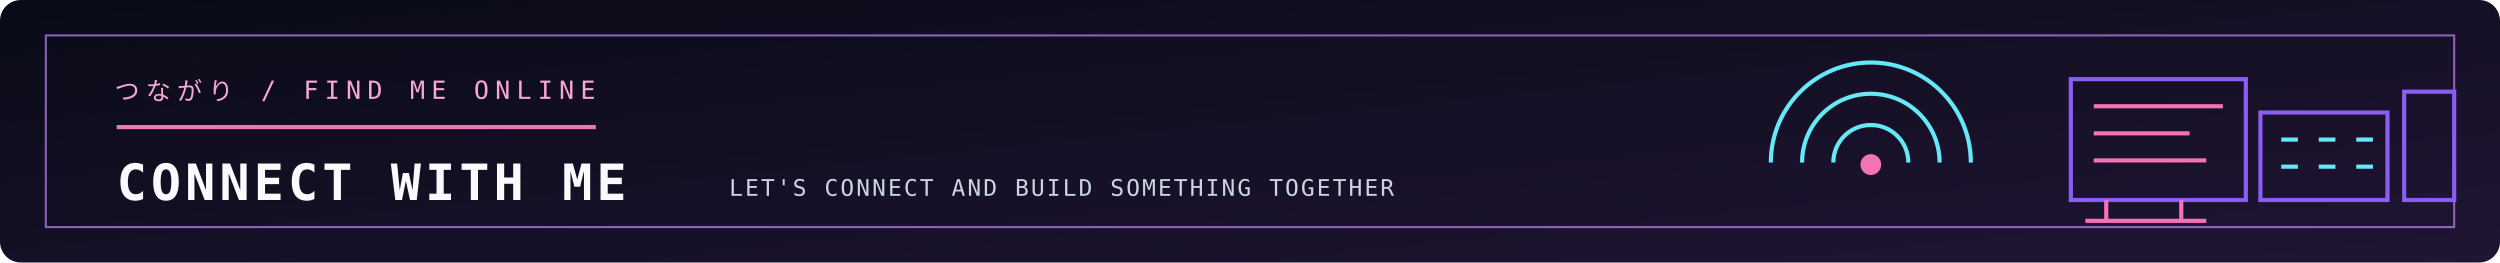
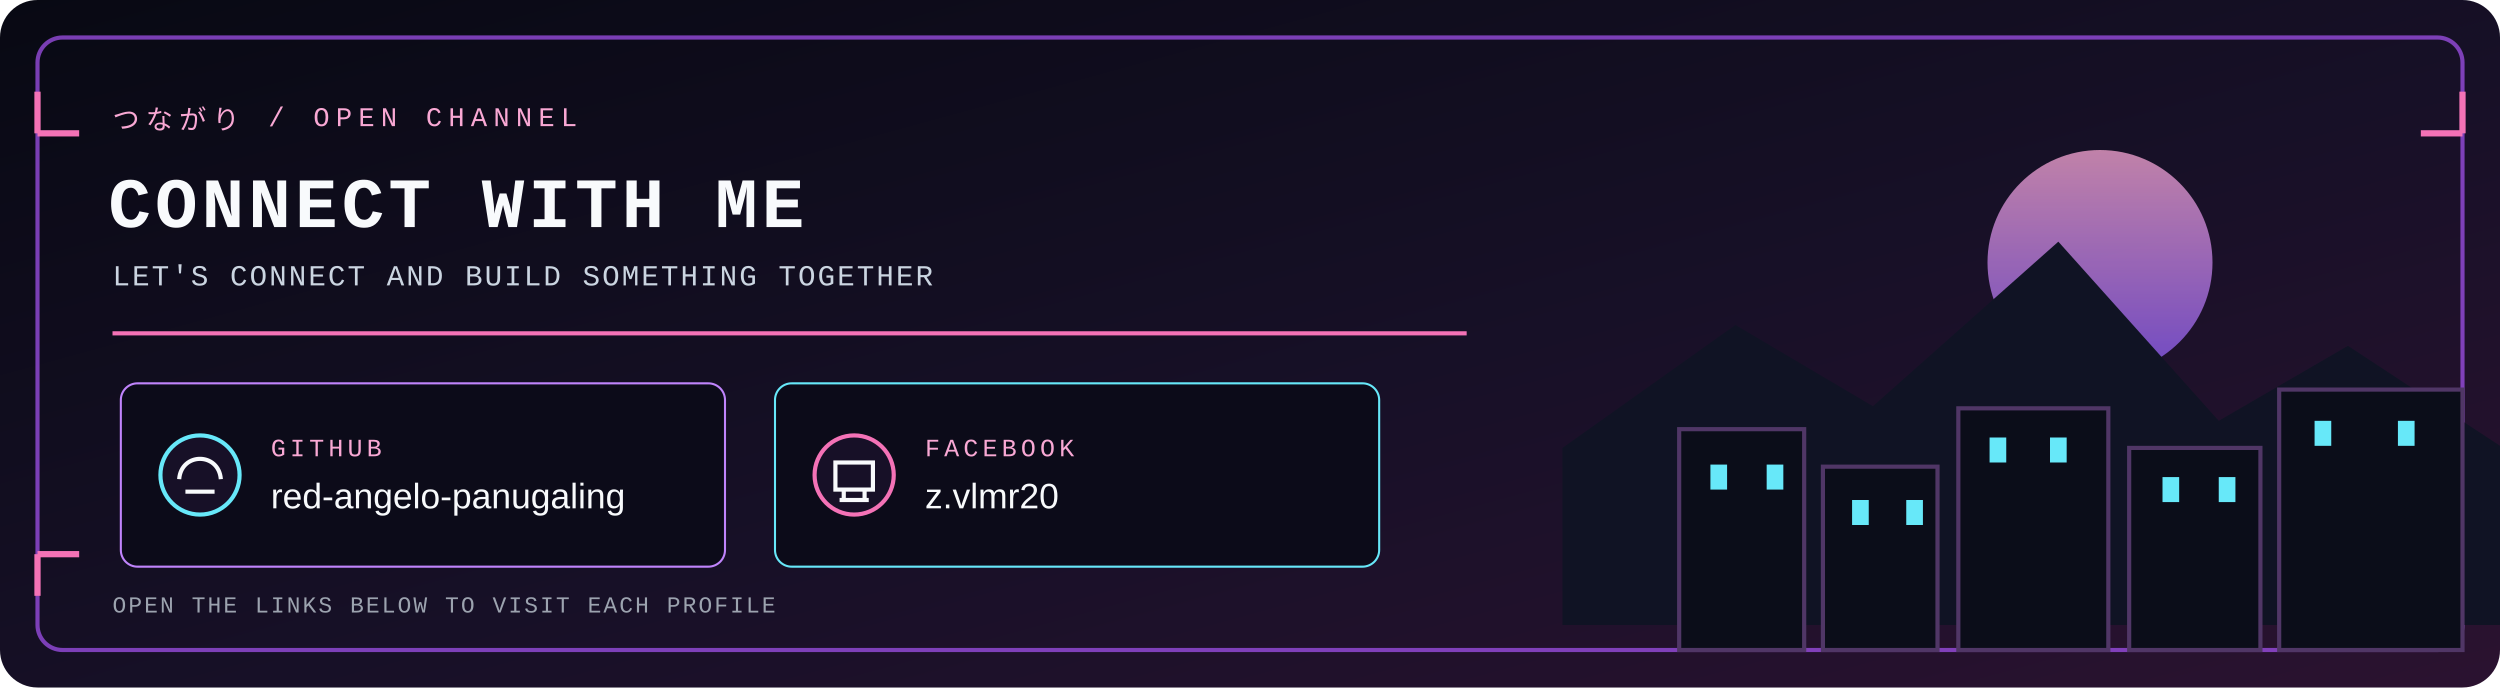
- <svg xmlns="http://www.w3.org/2000/svg" width="1200" height="126" viewBox="0 0 1200 126" role="img" aria-labelledby="title desc">
+ <svg xmlns="http://www.w3.org/2000/svg" width="1200" height="330" viewBox="0 0 1200 330" role="img" aria-labelledby="title desc">
  <defs>
-     <linearGradient id="bg" x2="1" y2="1">
-       <stop stop-color="#090b17" />
-       <stop offset="1" stop-color="#201533" />
+     <linearGradient id="bg" x1="0" y1="0" x2="1" y2="1">
+       <stop stop-color="#080913" />
+       <stop offset=".55" stop-color="#171027" />
+       <stop offset="1" stop-color="#2b1230" />
+     </linearGradient>
+     <linearGradient id="sun" x1="0" y1="0" x2="0" y2="1">
+       <stop stop-color="#f9a8d4" />
+       <stop offset="1" stop-color="#8b5cf6" />
    </linearGradient>
  </defs>
-   <rect width="1200" height="126" rx="10" fill="url(#bg)" />
-   <path d="M22 17h1156v92H22zM22 17h24M22 17v24M1178 17h-24M1178 17v24M22 109h24M22 109V85m1156 24h-24m24 0V85" fill="none" stroke="#c084fc" stroke-opacity=".7" />
-   <text x="55" y="48" fill="#f9a8d4" font-family="monospace" font-size="12" letter-spacing="3">つながり  /  FIND ME ONLINE</text>
-   <path d="M56 61h230" stroke="#f472b6" stroke-width="2" />
-   <text x="56" y="96" fill="#f8fafc" font-family="monospace" font-size="24" font-weight="700" letter-spacing="2">CONNECT WITH ME</text>
-   <text x="350" y="94" fill="#cbd5e1" font-family="monospace" font-size="11" letter-spacing="1">LET'S CONNECT AND BUILD SOMETHING TOGETHER</text>
-   <g fill="none" stroke-width="2">
-     <path d="M850 78a48 48 0 0 1 96 0M865 78a33 33 0 0 1 66 0M880 78a18 18 0 0 1 36 0" stroke="#67e8f9" />
-     <circle cx="898" cy="79" r="4" fill="#f472b6" stroke="#f472b6" />
-     <path d="M994 38h84v58h-84zM1085 54h61v42h-61zM1154 44h24v52h-24z" stroke="#8b5cf6" />
-     <path d="M1005 51h62m-62 13h46m-46 13h54m-12 19v10m-36-10v10m-10 0h58" stroke="#f472b6" />
-     <path d="M1095 67h8m10 0h8m10 0h8m-44 13h8m10 0h8m10 0h8" stroke="#67e8f9" />
+   <rect width="1200" height="330" rx="18" fill="url(#bg)" />
+   <rect x="18" y="18" width="1164" height="294" rx="12" fill="none" stroke="#a855f7" stroke-opacity=".7" stroke-width="2" />
+   <path d="M18 64h20M18 64V44M1182 64h-20m20 0V44M18 266h20m-20 0v20m1164-20h-20m20 0v20" stroke="#f472b6" stroke-width="3" />
+   <circle cx="1008" cy="126" r="54" fill="url(#sun)" opacity=".75" />
+   <path d="M750 215 833 156l66 39 89-79 77 86 62-36 73 48v86H750z" fill="#101324" />
+   <g fill="#0b0d19" stroke="#503666" stroke-width="2">
+     <path d="M806 206h60v106h-60zM875 224h55v88h-55zM940 196h72v116h-72zM1022 215h63v97h-63zM1094 187h88v125h-88z" />
  </g>
+   <g fill="#67e8f9">
+     <path d="M821 223h8v12h-8zM848 223h8v12h-8zM889 240h8v12h-8zM915 240h8v12h-8zM955 210h8v12h-8zM984 210h8v12h-8zM1038 229h8v12h-8zM1065 229h8v12h-8zM1111 202h8v12h-8zM1151 202h8v12h-8z" />
+   </g>
+   <text x="54" y="62" fill="#f9a8d4" font-family="Courier New,monospace" font-size="13" letter-spacing="3">つながり  /  OPEN CHANNEL</text>
+   <text x="52" y="109" fill="#f8fafc" font-family="Courier New,monospace" font-size="34" font-weight="700" letter-spacing="2">CONNECT WITH ME</text>
+   <text x="54" y="137" fill="#cbd5e1" font-family="Courier New,monospace" font-size="14" letter-spacing="1">LET'S CONNECT AND BUILD SOMETHING TOGETHER</text>
+   <path d="M54 160h650" stroke="#f472b6" stroke-width="2" />
+   <g>
+     <rect x="58" y="184" width="290" height="88" rx="8" fill="#0c0b19" stroke="#c084fc" />
+     <circle cx="96" cy="228" r="19" fill="#171027" stroke="#67e8f9" stroke-width="2" />
+     <path d="M86 230c1-13 19-13 20 0m-17 6h14" fill="none" stroke="#f8fafc" stroke-width="2" />
+     <text x="130" y="219" fill="#f9a8d4" font-family="Courier New,monospace" font-size="12" letter-spacing="2">GITHUB</text>
+     <text x="130" y="244" fill="#f8fafc" font-family="Arial,sans-serif" font-size="17">red-angelo-panugaling</text>
+     <rect x="372" y="184" width="290" height="88" rx="8" fill="#0c0b19" stroke="#67e8f9" />
+     <circle cx="410" cy="228" r="19" fill="#171027" stroke="#f472b6" stroke-width="2" />
+     <path d="M401 222h18v13h-18zm4 13v5m10-5v5m-12 0h14" fill="none" stroke="#f8fafc" stroke-width="2" />
+     <text x="444" y="219" fill="#f9a8d4" font-family="Courier New,monospace" font-size="12" letter-spacing="2">FACEBOOK</text>
+     <text x="444" y="244" fill="#f8fafc" font-family="Arial,sans-serif" font-size="17">z.vlmr20</text>
+   </g>
+   <text x="54" y="294" fill="#9ca3af" font-family="Courier New,monospace" font-size="11" letter-spacing="1">OPEN THE LINKS BELOW TO VISIT EACH PROFILE</text>
</svg>
